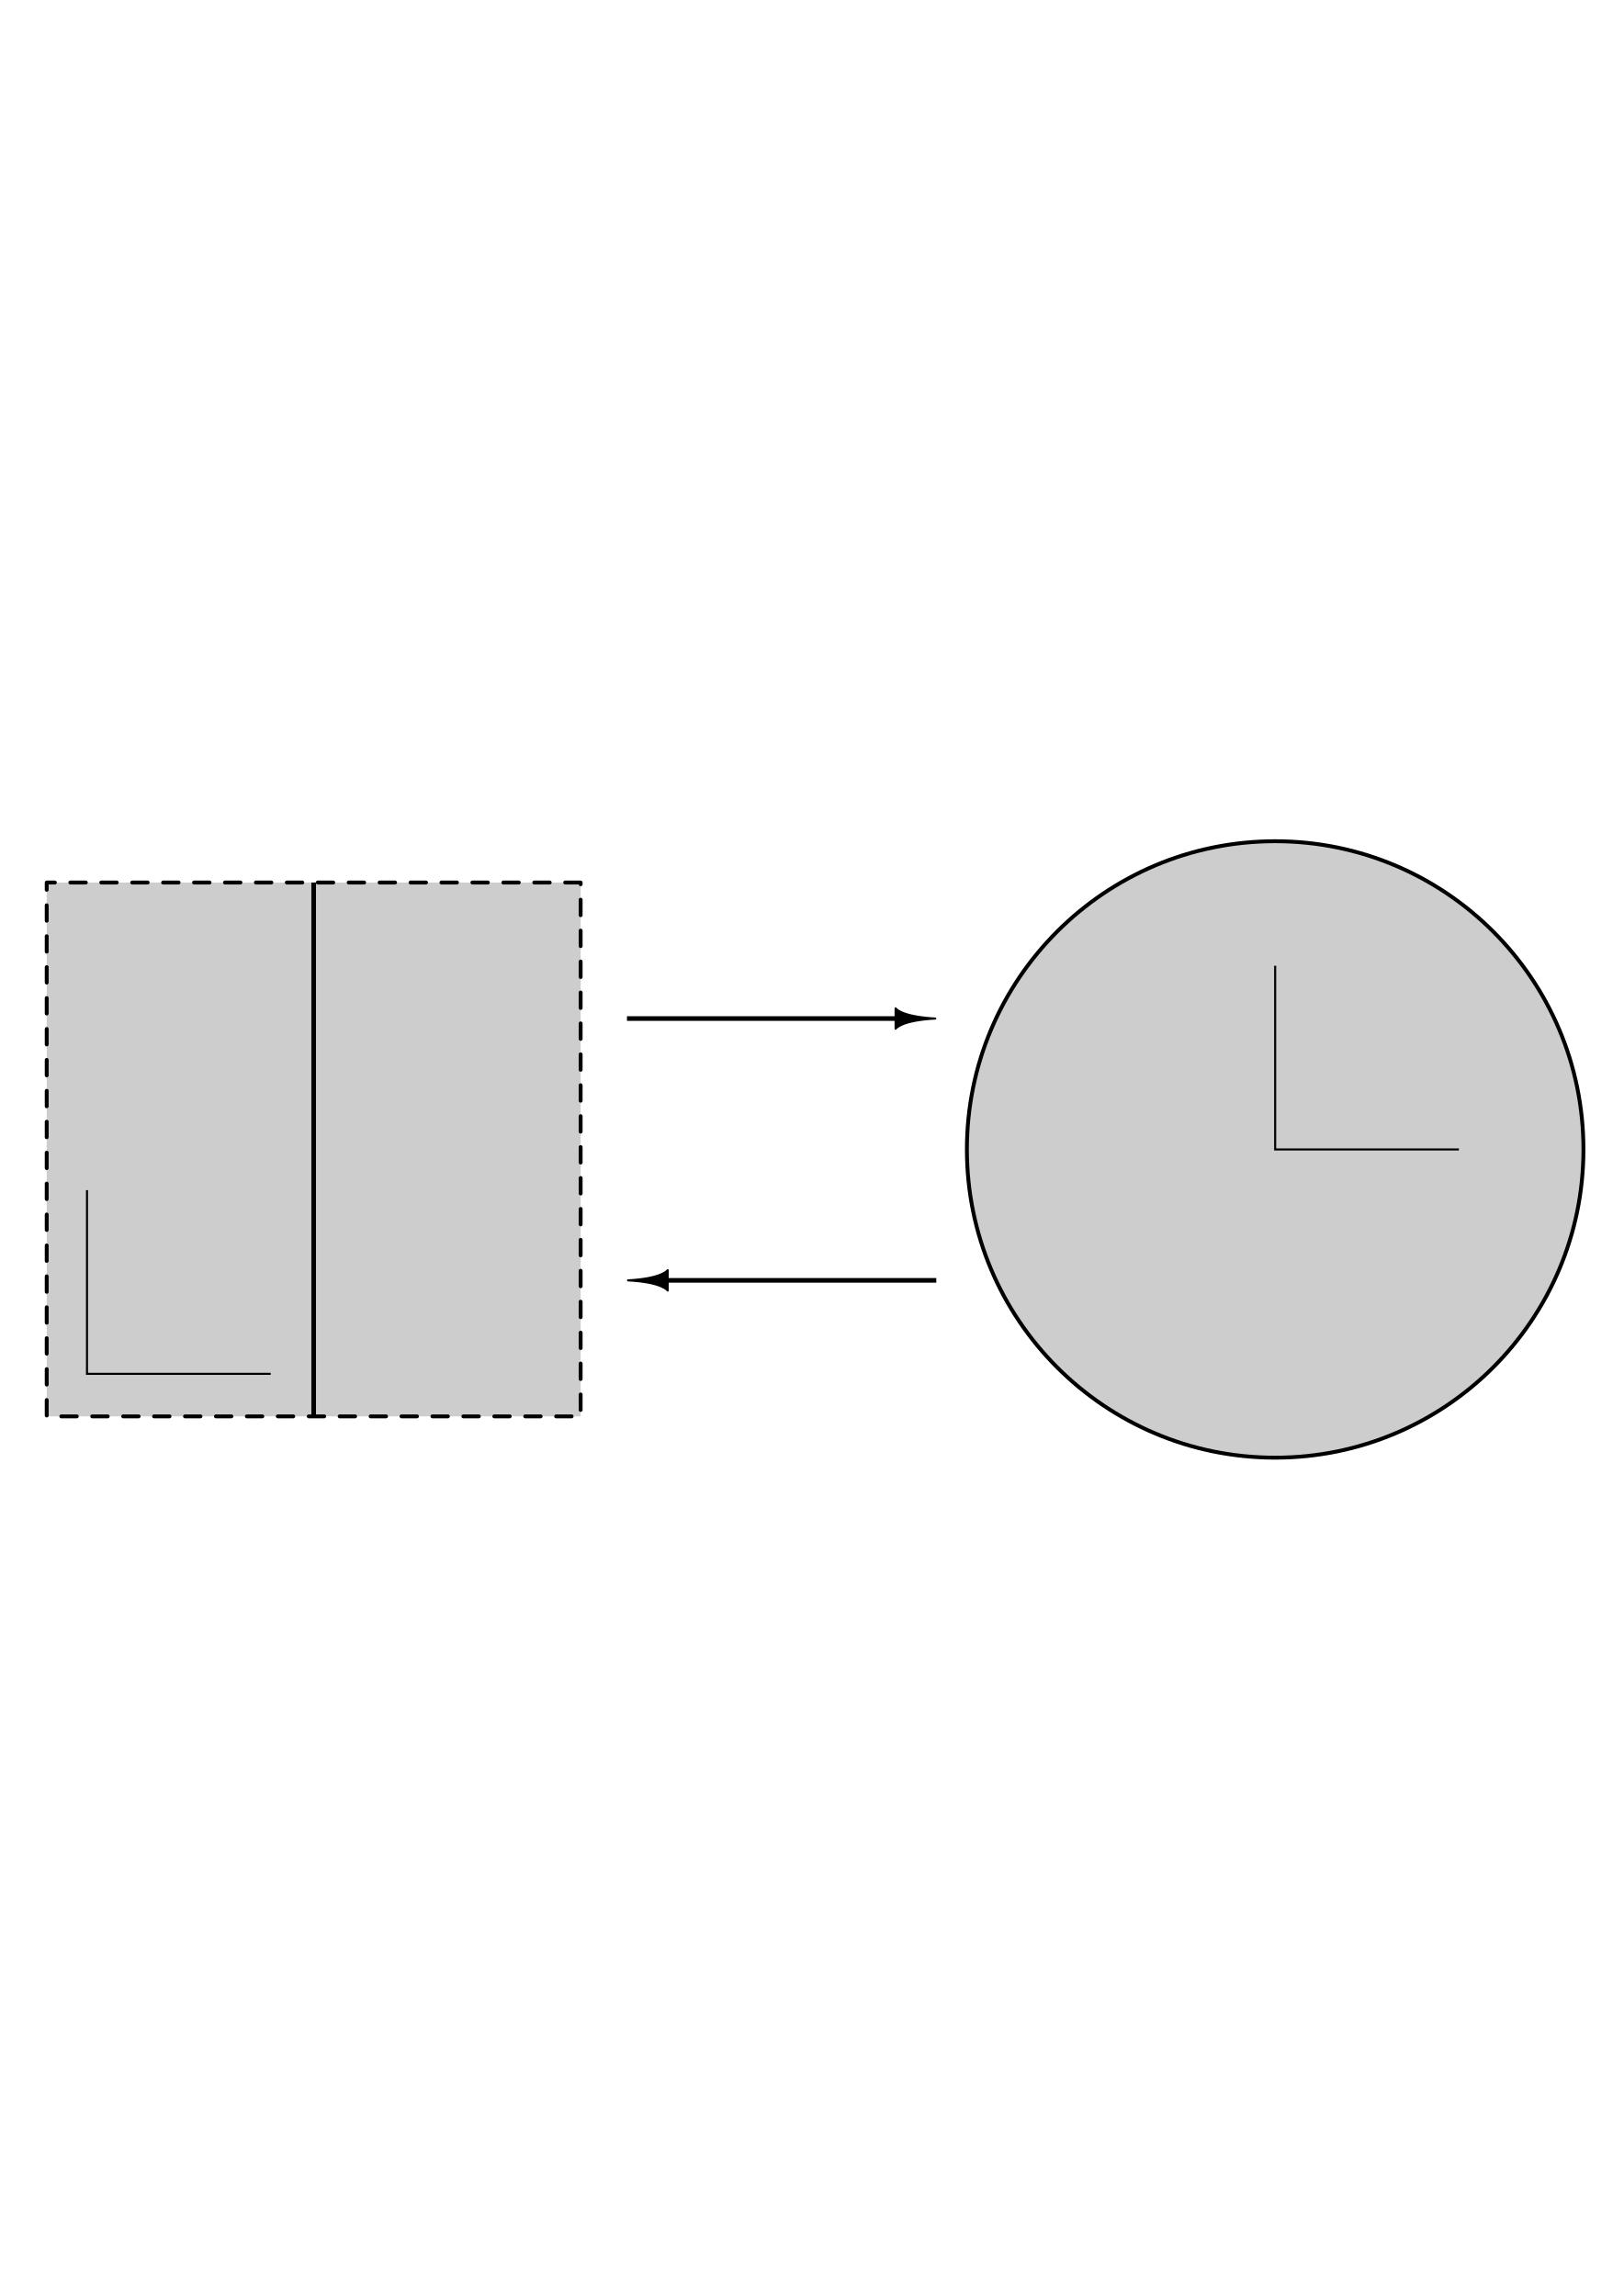
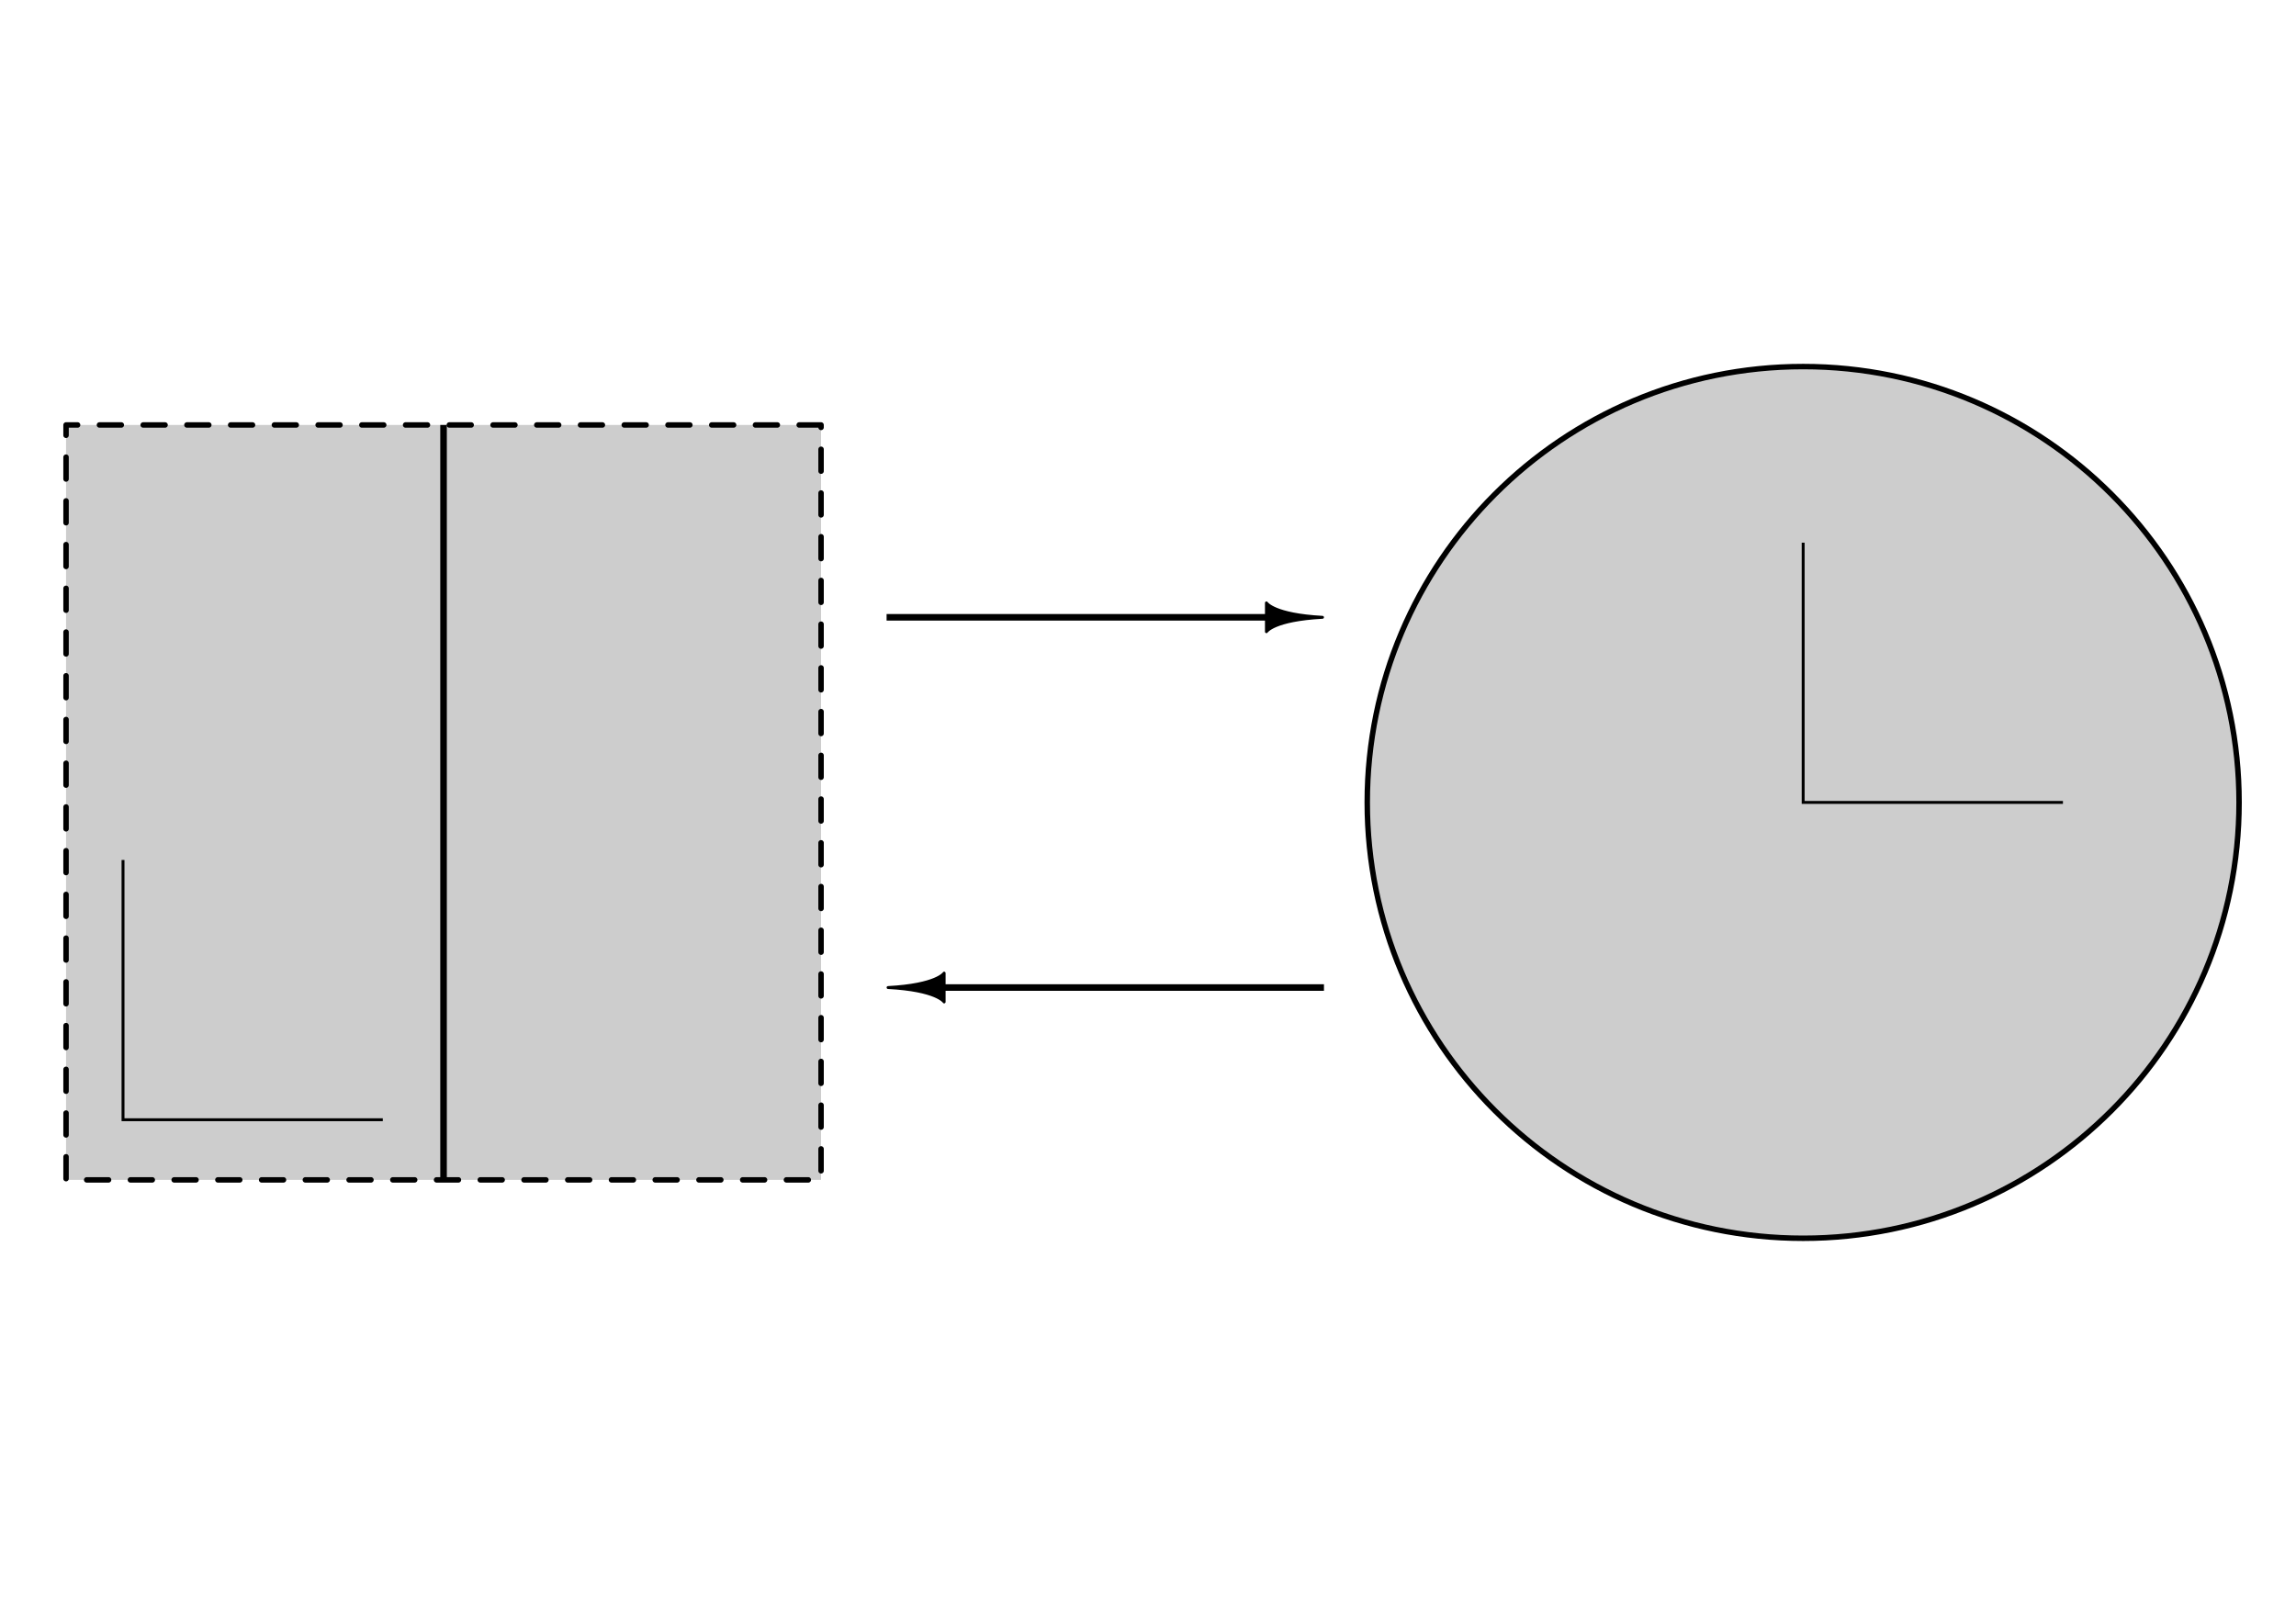
- <svg xmlns="http://www.w3.org/2000/svg" width="210mm" height="297mm" viewBox="0 0 210 297" version="1.1" id="svg15018">
+ <svg xmlns="http://www.w3.org/2000/svg" width="210mm" height="148mm" viewBox="0 0 210 148" version="1.1" id="svg15018">
  <defs id="defs15015" />
  <g id="layer1">
-     <circle style="fill:#000000;fill-opacity:0.196;fill-rule:evenodd;stroke:#000000;stroke-width:0.5;stroke-linecap:round;stroke-linejoin:miter;stroke-miterlimit:4;stroke-dasharray:none;stroke-dashoffset:0;stroke-opacity:1;paint-order:normal" id="path815-4-5" cx="-164.923" cy="148.687" r="39.87" transform="scale(-1,1)" />
-     <rect style="fill:#000000;fill-opacity:0.196;fill-rule:evenodd;stroke:#000000;stroke-width:0.5;stroke-linecap:round;stroke-linejoin:round;stroke-miterlimit:4;stroke-dasharray:2, 2;stroke-dashoffset:0;stroke-opacity:1;paint-order:normal" id="rect2966" width="69.056" height="69.056" x="-75.097" y="114.159" transform="scale(-1,1)" />
-     <path style="fill:none;stroke:#000000;stroke-width:0.6;stroke-linecap:butt;stroke-linejoin:miter;stroke-miterlimit:4;stroke-dasharray:none;stroke-opacity:1" d="m 81.091,131.754 h 34.74" id="path845-8-4" />
-     <path style="fill:#000000;fill-opacity:1;stroke:#000000;stroke-width:0.265;stroke-linecap:round;stroke-linejoin:round;stroke-miterlimit:4;stroke-dasharray:none;stroke-opacity:1" d="m 115.831,131.754 v -1.319 c 0,0 0.671,1.079 5.13,1.319 -4.459,0.24 -5.13,1.318 -5.13,1.318 z" id="path928-1-2" />
-     <path id="path2990" d="M 121.094,165.621 H 86.354" style="fill:none;stroke:#000000;stroke-width:0.6;stroke-linecap:butt;stroke-linejoin:miter;stroke-miterlimit:4;stroke-dasharray:none;stroke-opacity:1" />
-     <path id="path2992" d="m 86.354,165.621 v -1.319 c 0,0 -0.671,1.079 -5.13,1.319 4.459,0.24 5.13,1.319 5.13,1.319 z" style="fill:#000000;fill-opacity:1;stroke:#000000;stroke-width:0.265;stroke-linecap:round;stroke-linejoin:round;stroke-miterlimit:4;stroke-dasharray:none;stroke-opacity:1" />
-     <path style="fill:none;stroke:#000000;stroke-width:0.6;stroke-linecap:butt;stroke-linejoin:miter;stroke-miterlimit:4;stroke-dasharray:none;stroke-opacity:1" d="m 40.569,114.159 v 69.056" id="path3010" />
-     <path style="fill:none;stroke:#000000;stroke-width:0.265px;stroke-linecap:butt;stroke-linejoin:miter;stroke-opacity:1" d="m 11.252,153.953 v 23.76 h 23.76" id="path5464" />
-     <path id="path5466" d="m 164.923,124.927 v 23.76 h 23.76" style="fill:none;stroke:#000000;stroke-width:0.265px;stroke-linecap:butt;stroke-linejoin:miter;stroke-opacity:1" />
-     <flowRoot xml:space="preserve" id="flowRoot1027-6-5-1-5-15-37" style="font-style:normal;font-variant:normal;font-weight:normal;font-stretch:normal;font-size:26.667px;line-height:1.25;font-family:'Math Symbols';-inkscape-font-specification:'Math Symbols';letter-spacing:0px;word-spacing:0px;fill:#000000;fill-opacity:1;stroke:none" transform="matrix(0.2645833,0,0,0.2645833,142.0763,55.3702)">
+     <circle style="fill:#000000;fill-opacity:0.196;fill-rule:evenodd;stroke:#000000;stroke-width:0.5;stroke-linecap:round;stroke-linejoin:miter;stroke-miterlimit:4;stroke-dasharray:none;stroke-dashoffset:0;stroke-opacity:1;paint-order:normal" id="path815-4-5" cx="-164.923" cy="73.402" r="39.87" transform="scale(-1,1)" />
+     <rect style="fill:#000000;fill-opacity:0.196;fill-rule:evenodd;stroke:#000000;stroke-width:0.5;stroke-linecap:round;stroke-linejoin:round;stroke-miterlimit:4;stroke-dasharray:2, 2;stroke-dashoffset:0;stroke-opacity:1;paint-order:normal" id="rect2966" width="69.056" height="69.056" x="-75.097" y="38.874" transform="scale(-1,1)" />
+     <path style="fill:none;stroke:#000000;stroke-width:0.6;stroke-linecap:butt;stroke-linejoin:miter;stroke-miterlimit:4;stroke-dasharray:none;stroke-opacity:1" d="m 81.091,56.469 h 34.74" id="path845-8-4" />
+     <path style="fill:#000000;fill-opacity:1;stroke:#000000;stroke-width:0.265;stroke-linecap:round;stroke-linejoin:round;stroke-miterlimit:4;stroke-dasharray:none;stroke-opacity:1" d="m 115.831,56.469 v -1.319 c 0,0 0.671,1.079 5.13,1.319 -4.459,0.24 -5.13,1.318 -5.13,1.318 z" id="path928-1-2" />
+     <path id="path2990" d="M 121.094,90.335 H 86.354" style="fill:none;stroke:#000000;stroke-width:0.6;stroke-linecap:butt;stroke-linejoin:miter;stroke-miterlimit:4;stroke-dasharray:none;stroke-opacity:1" />
+     <path id="path2992" d="m 86.354,90.335 v -1.319 c 0,0 -0.671,1.079 -5.13,1.319 4.459,0.24 5.13,1.319 5.13,1.319 z" style="fill:#000000;fill-opacity:1;stroke:#000000;stroke-width:0.265;stroke-linecap:round;stroke-linejoin:round;stroke-miterlimit:4;stroke-dasharray:none;stroke-opacity:1" />
+     <path style="fill:none;stroke:#000000;stroke-width:0.6;stroke-linecap:butt;stroke-linejoin:miter;stroke-miterlimit:4;stroke-dasharray:none;stroke-opacity:1" d="M 40.569,38.874 V 107.93" id="path3010" />
+     <path style="fill:none;stroke:#000000;stroke-width:0.265px;stroke-linecap:butt;stroke-linejoin:miter;stroke-opacity:1" d="m 11.252,78.668 v 23.76 h 23.76" id="path5464" />
+     <path id="path5466" d="m 164.923,49.642 v 23.76 h 23.76" style="fill:none;stroke:#000000;stroke-width:0.265px;stroke-linecap:butt;stroke-linejoin:miter;stroke-opacity:1" />
+     <flowRoot xml:space="preserve" id="flowRoot1027-6-5-1-5-15-37" style="font-style:normal;font-variant:normal;font-weight:normal;font-stretch:normal;font-size:26.667px;line-height:1.25;font-family:'Math Symbols';-inkscape-font-specification:'Math Symbols';letter-spacing:0px;word-spacing:0px;fill:#000000;fill-opacity:1;stroke:none" transform="matrix(0.2645833,0,0,0.2645833,142.0763,-19.91519)">
      <flowRegion id="flowRegion1023-6-9-7-1-2-40">
        <rect id="rect1021-2-9-4-3-2-5" width="182.622" height="96.283" x="150.69" y="314.739" />
      </flowRegion>
      <flowPara id="flowPara1025-1-57-2-9-2-19" style="font-style:normal;font-variant:normal;font-weight:normal;font-stretch:normal;font-size:32px;font-family:'CMU Serif';-inkscape-font-specification:'CMU Serif'">$x$</flowPara>
    </flowRoot>
-     <flowRoot xml:space="preserve" id="flowRoot1027-6-5-1-5-15-37-7" style="font-style:normal;font-variant:normal;font-weight:normal;font-stretch:normal;font-size:26.667px;line-height:1.25;font-family:'Math Symbols';-inkscape-font-specification:'Math Symbols';letter-spacing:0px;word-spacing:0px;fill:#000000;fill-opacity:1;stroke:none" transform="matrix(0.2645833,0,0,0.2645833,126.6247,38.44595)">
+     <flowRoot xml:space="preserve" id="flowRoot1027-6-5-1-5-15-37-7" style="font-style:normal;font-variant:normal;font-weight:normal;font-stretch:normal;font-size:26.667px;line-height:1.25;font-family:'Math Symbols';-inkscape-font-specification:'Math Symbols';letter-spacing:0px;word-spacing:0px;fill:#000000;fill-opacity:1;stroke:none" transform="matrix(0.2645833,0,0,0.2645833,126.6247,-36.83944)">
      <flowRegion id="flowRegion1023-6-9-7-1-2-40-6">
        <rect id="rect1021-2-9-4-3-2-5-9" width="182.622" height="96.283" x="150.69" y="314.739" />
      </flowRegion>
      <flowPara id="flowPara1025-1-57-2-9-2-19-5" style="font-style:normal;font-variant:normal;font-weight:normal;font-stretch:normal;font-size:32px;font-family:'CMU Serif';-inkscape-font-specification:'CMU Serif'">$y$</flowPara>
    </flowRoot>
-     <flowRoot xml:space="preserve" id="flowRoot1027-6-5-1-5-15-37-7-5" style="font-style:normal;font-variant:normal;font-weight:normal;font-stretch:normal;font-size:26.667px;line-height:1.25;font-family:'Math Symbols';-inkscape-font-specification:'Math Symbols';letter-spacing:0px;word-spacing:0px;fill:#000000;fill-opacity:1;stroke:none" transform="matrix(0.2645833,0,0,0.2645833,55.23427,38.99463)">
+     <flowRoot xml:space="preserve" id="flowRoot1027-6-5-1-5-15-37-7-5" style="font-style:normal;font-variant:normal;font-weight:normal;font-stretch:normal;font-size:26.667px;line-height:1.25;font-family:'Math Symbols';-inkscape-font-specification:'Math Symbols';letter-spacing:0px;word-spacing:0px;fill:#000000;fill-opacity:1;stroke:none" transform="matrix(0.2645833,0,0,0.2645833,55.23427,-36.29076)">
      <flowRegion id="flowRegion1023-6-9-7-1-2-40-6-3">
        <rect id="rect1021-2-9-4-3-2-5-9-5" width="182.622" height="96.283" x="150.69" y="314.739" />
      </flowRegion>
      <flowPara id="flowPara1025-1-57-2-9-2-19-5-8" style="font-style:normal;font-variant:normal;font-weight:normal;font-stretch:normal;font-size:32px;font-family:'CMU Serif';-inkscape-font-specification:'CMU Serif'">$T$</flowPara>
    </flowRoot>
-     <flowRoot xml:space="preserve" id="flowRoot1027-6-5-1-5-15-37-4" style="font-style:normal;font-variant:normal;font-weight:normal;font-stretch:normal;font-size:26.667px;line-height:1.25;font-family:'Math Symbols';-inkscape-font-specification:'Math Symbols';letter-spacing:0px;word-spacing:0px;fill:#000000;fill-opacity:1;stroke:none" transform="matrix(0.2645833,0,0,0.2645833,-11.78296,85.16704)">
+     <flowRoot xml:space="preserve" id="flowRoot1027-6-5-1-5-15-37-4" style="font-style:normal;font-variant:normal;font-weight:normal;font-stretch:normal;font-size:26.667px;line-height:1.25;font-family:'Math Symbols';-inkscape-font-specification:'Math Symbols';letter-spacing:0px;word-spacing:0px;fill:#000000;fill-opacity:1;stroke:none" transform="matrix(0.2645833,0,0,0.2645833,-11.78296,9.881651)">
      <flowRegion id="flowRegion1023-6-9-7-1-2-40-3">
        <rect id="rect1021-2-9-4-3-2-5-1" width="182.622" height="96.283" x="150.69" y="314.739" />
      </flowRegion>
      <flowPara id="flowPara1025-1-57-2-9-2-19-9" style="font-style:normal;font-variant:normal;font-weight:normal;font-stretch:normal;font-size:32px;font-family:'CMU Serif';-inkscape-font-specification:'CMU Serif'">$r$</flowPara>
    </flowRoot>
-     <flowRoot xml:space="preserve" id="flowRoot1027-6-5-1-5-15-37-7-2" style="font-style:normal;font-variant:normal;font-weight:normal;font-stretch:normal;font-size:26.667px;line-height:1.25;font-family:'Math Symbols';-inkscape-font-specification:'Math Symbols';letter-spacing:0px;word-spacing:0px;fill:#000000;fill-opacity:1;stroke:none" transform="matrix(0.2645833,0,0,0.2645833,-27.23455,68.24279)">
+     <flowRoot xml:space="preserve" id="flowRoot1027-6-5-1-5-15-37-7-2" style="font-style:normal;font-variant:normal;font-weight:normal;font-stretch:normal;font-size:26.667px;line-height:1.25;font-family:'Math Symbols';-inkscape-font-specification:'Math Symbols';letter-spacing:0px;word-spacing:0px;fill:#000000;fill-opacity:1;stroke:none" transform="matrix(0.2645833,0,0,0.2645833,-27.23455,-7.042596)">
      <flowRegion id="flowRegion1023-6-9-7-1-2-40-6-0">
        <rect id="rect1021-2-9-4-3-2-5-9-0" width="182.622" height="96.283" x="150.69" y="314.739" />
      </flowRegion>
      <flowPara id="flowPara1025-1-57-2-9-2-19-5-7" style="font-style:normal;font-variant:normal;font-weight:normal;font-stretch:normal;font-size:32px;font-family:'CMU Serif';-inkscape-font-specification:'CMU Serif'">$\theta$</flowPara>
    </flowRoot>
-     <flowRoot xml:space="preserve" id="flowRoot2858" style="font-style:normal;font-variant:normal;font-weight:normal;font-stretch:normal;font-size:26.667px;line-height:1.25;font-family:'Math Symbols';-inkscape-font-specification:'Math Symbols';letter-spacing:0px;word-spacing:0px;fill:#000000;fill-opacity:1;stroke:none" transform="matrix(0.2645833,0,0,0.2645833,-32.52622,99.99279)">
+     <flowRoot xml:space="preserve" id="flowRoot2858" style="font-style:normal;font-variant:normal;font-weight:normal;font-stretch:normal;font-size:26.667px;line-height:1.25;font-family:'Math Symbols';-inkscape-font-specification:'Math Symbols';letter-spacing:0px;word-spacing:0px;fill:#000000;fill-opacity:1;stroke:none" transform="matrix(0.2645833,0,0,0.2645833,-32.52622,24.70741)">
      <flowRegion id="flowRegion2854">
        <rect id="rect2852" width="182.622" height="96.283" x="150.69" y="314.739" />
      </flowRegion>
      <flowPara id="flowPara2856" style="font-style:normal;font-variant:normal;font-weight:normal;font-stretch:normal;font-size:32px;font-family:'CMU Serif';-inkscape-font-specification:'CMU Serif'">$\theta=0$</flowPara>
    </flowRoot>
-     <flowRoot xml:space="preserve" id="flowRoot3048" style="font-style:normal;font-variant:normal;font-weight:normal;font-stretch:normal;font-size:26.667px;line-height:1.25;font-family:'Math Symbols';-inkscape-font-specification:'Math Symbols';letter-spacing:0px;word-spacing:0px;fill:#000000;fill-opacity:1;stroke:none" transform="matrix(0.2645833,0,0,0.2645833,-32.52622,20.61779)">
+     <flowRoot xml:space="preserve" id="flowRoot3048" style="font-style:normal;font-variant:normal;font-weight:normal;font-stretch:normal;font-size:26.667px;line-height:1.25;font-family:'Math Symbols';-inkscape-font-specification:'Math Symbols';letter-spacing:0px;word-spacing:0px;fill:#000000;fill-opacity:1;stroke:none" transform="matrix(0.2645833,0,0,0.2645833,-32.52622,-54.6676)">
      <flowRegion id="flowRegion3044">
        <rect id="rect3042" width="319.769" height="98.519" x="150.69" y="314.739" />
      </flowRegion>
      <flowPara id="flowPara3046" style="font-style:normal;font-variant:normal;font-weight:normal;font-stretch:normal;font-size:32px;font-family:'CMU Serif';-inkscape-font-specification:'CMU Serif'">$\theta=2\pi$</flowPara>
    </flowRoot>
-     <flowRoot xml:space="preserve" id="flowRoot4646" style="font-style:normal;font-variant:normal;font-weight:normal;font-stretch:normal;font-size:26.667px;line-height:1.25;font-family:'Math Symbols';-inkscape-font-specification:'Math Symbols';letter-spacing:0px;word-spacing:0px;fill:#000000;fill-opacity:1;stroke:none" transform="matrix(0,-0.2645833,0.2645833,0,-43.61047,203.2084)">
+     <flowRoot xml:space="preserve" id="flowRoot4646" style="font-style:normal;font-variant:normal;font-weight:normal;font-stretch:normal;font-size:26.667px;line-height:1.25;font-family:'Math Symbols';-inkscape-font-specification:'Math Symbols';letter-spacing:0px;word-spacing:0px;fill:#000000;fill-opacity:1;stroke:none" transform="matrix(0,-0.2645833,0.2645833,0,-43.61047,127.923)">
      <flowRegion id="flowRegion4642">
        <rect id="rect4640" width="182.622" height="96.283" x="150.69" y="314.739" />
      </flowRegion>
      <flowPara id="flowPara4644" style="font-style:normal;font-variant:normal;font-weight:normal;font-stretch:normal;font-size:32px;font-family:'CMU Serif';-inkscape-font-specification:'CMU Serif'">$r$ const.</flowPara>
    </flowRoot>
-     <flowRoot xml:space="preserve" id="flowRoot5425" style="font-style:normal;font-variant:normal;font-weight:normal;font-stretch:normal;font-size:26.667px;line-height:1.25;font-family:'Math Symbols';-inkscape-font-specification:'Math Symbols';letter-spacing:0px;word-spacing:0px;fill:#000000;fill-opacity:1;stroke:none" transform="matrix(0.2645833,0,0,0.2645833,55.23427,72.91396)">
+     <flowRoot xml:space="preserve" id="flowRoot5425" style="font-style:normal;font-variant:normal;font-weight:normal;font-stretch:normal;font-size:26.667px;line-height:1.25;font-family:'Math Symbols';-inkscape-font-specification:'Math Symbols';letter-spacing:0px;word-spacing:0px;fill:#000000;fill-opacity:1;stroke:none" transform="matrix(0.2645833,0,0,0.2645833,55.23427,-2.371431)">
      <flowRegion id="flowRegion5421">
        <rect id="rect5419" width="182.622" height="96.283" x="150.69" y="314.739" />
      </flowRegion>
      <flowPara id="flowPara5423" style="font-style:normal;font-variant:normal;font-weight:normal;font-stretch:normal;font-size:32px;font-family:'CMU Serif';-inkscape-font-specification:'CMU Serif'">$T^{-1}$</flowPara>
    </flowRoot>
  </g>
</svg>
